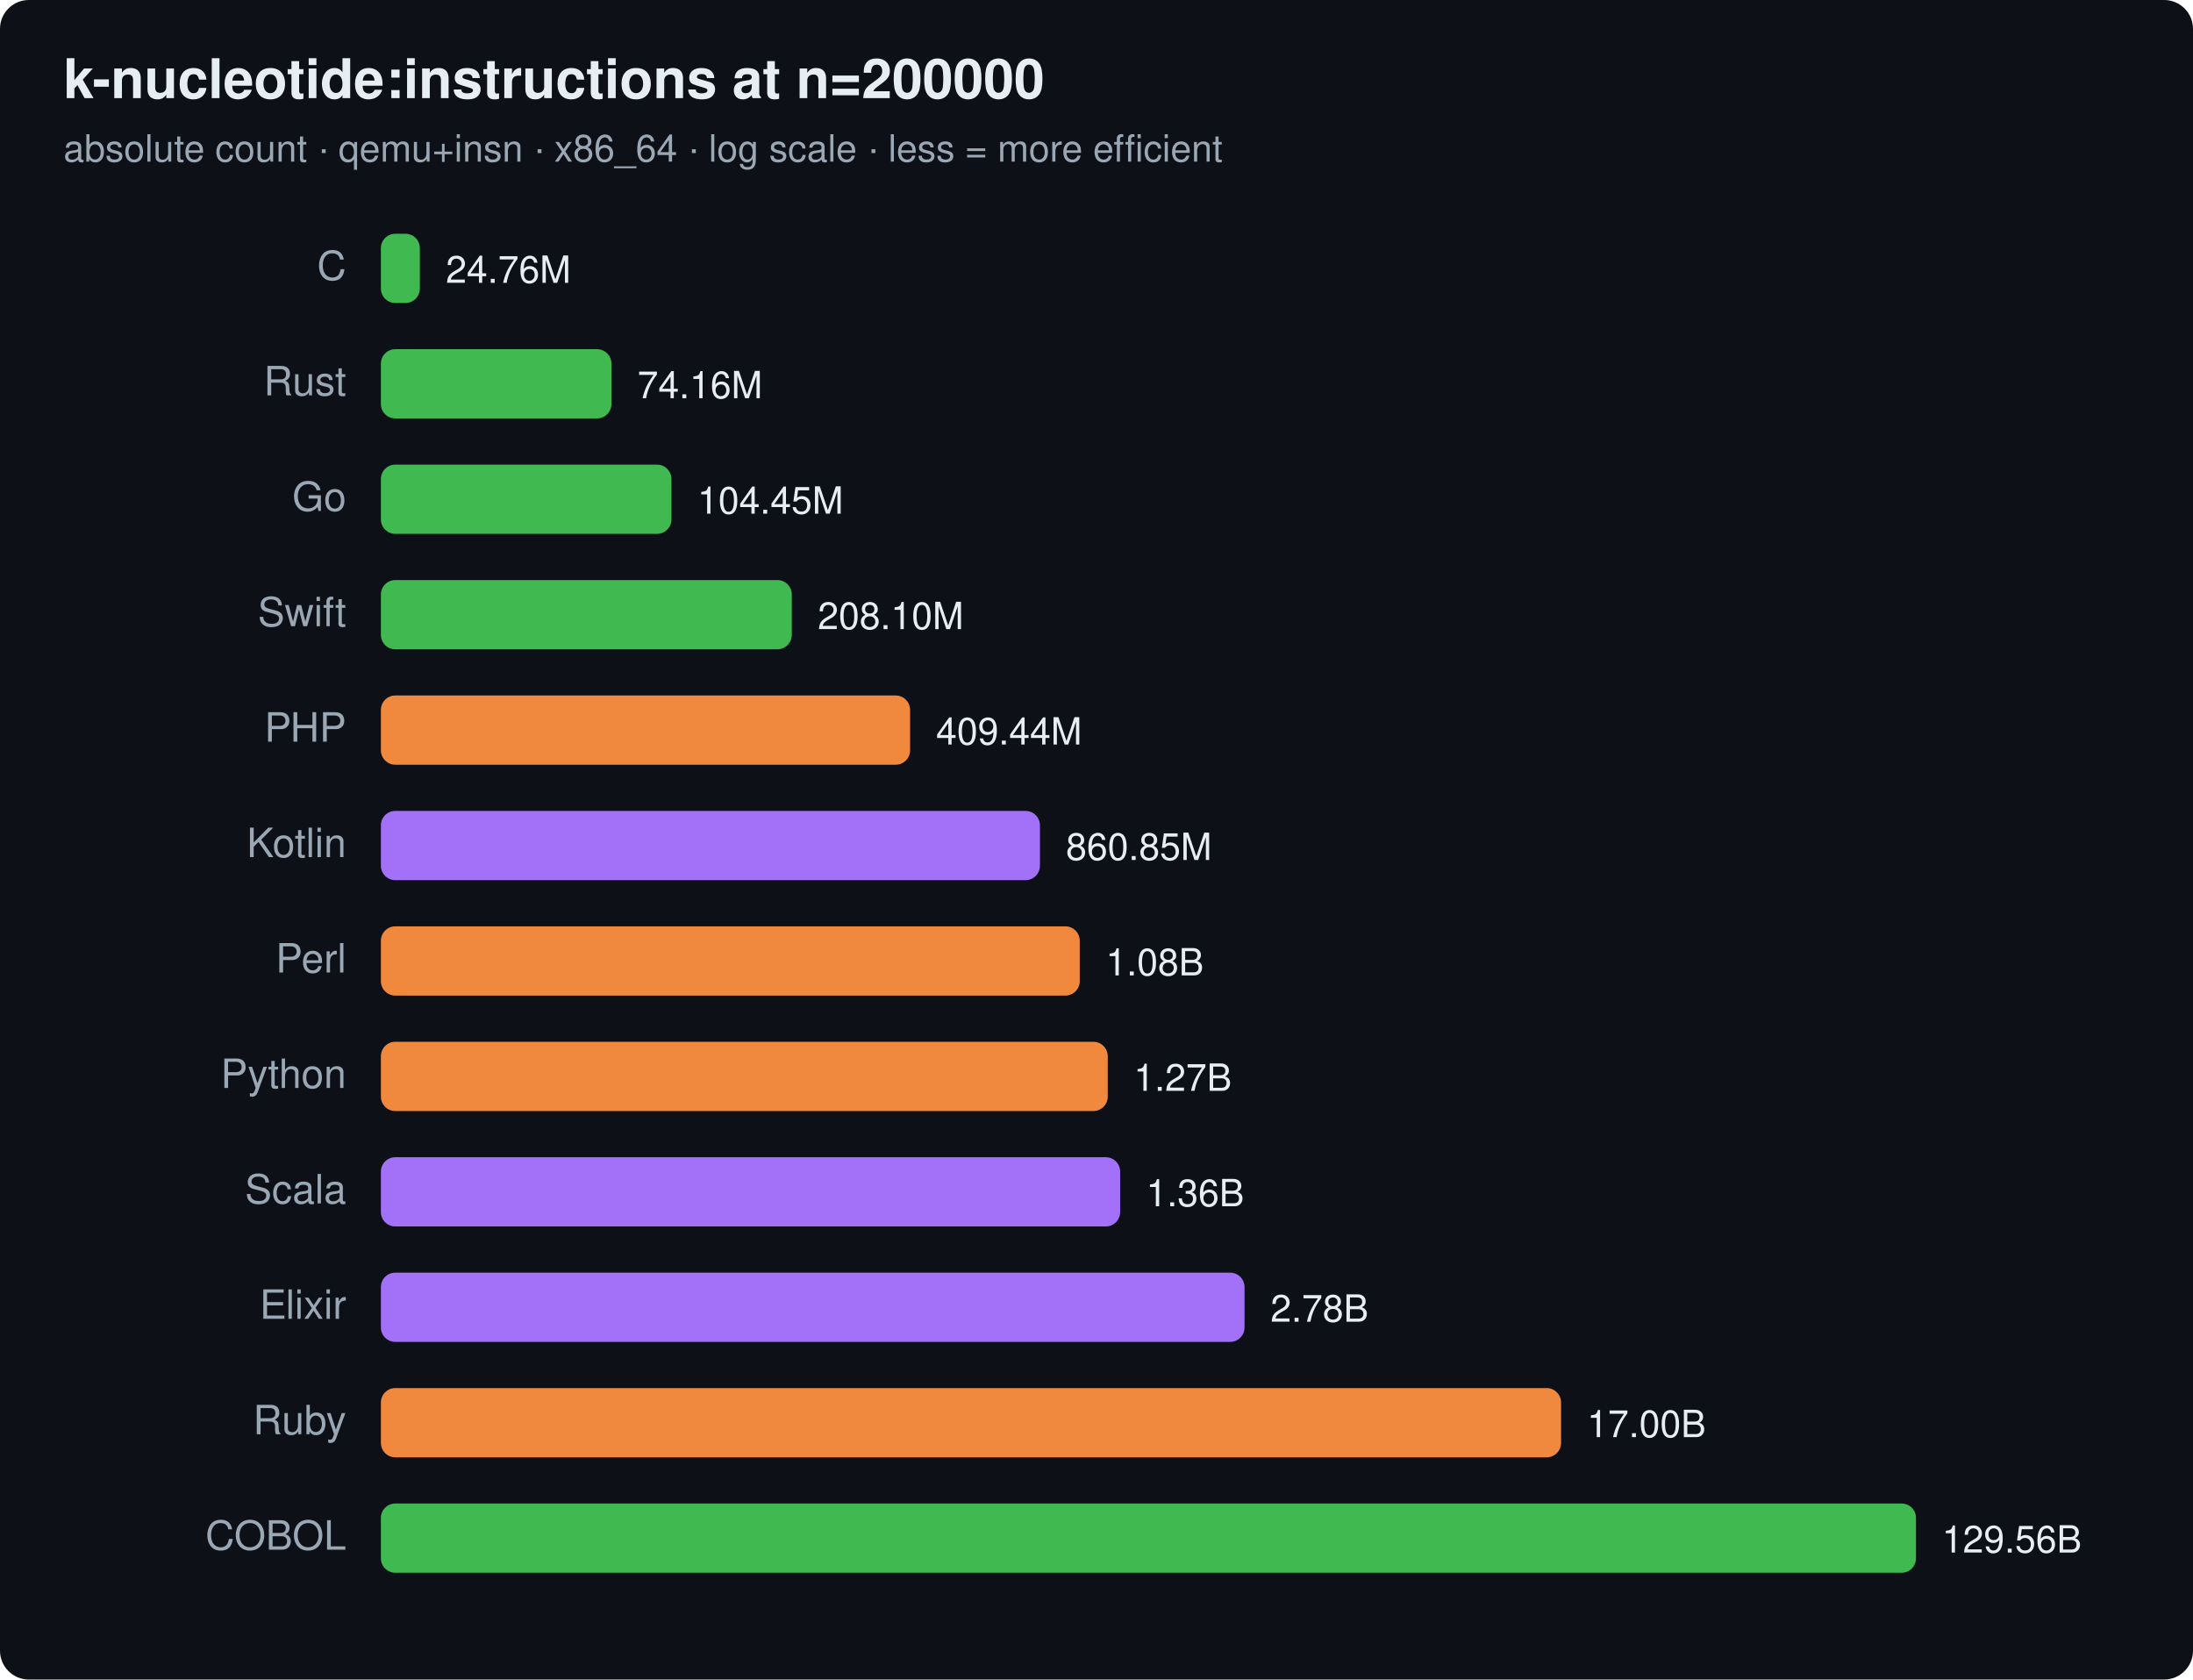
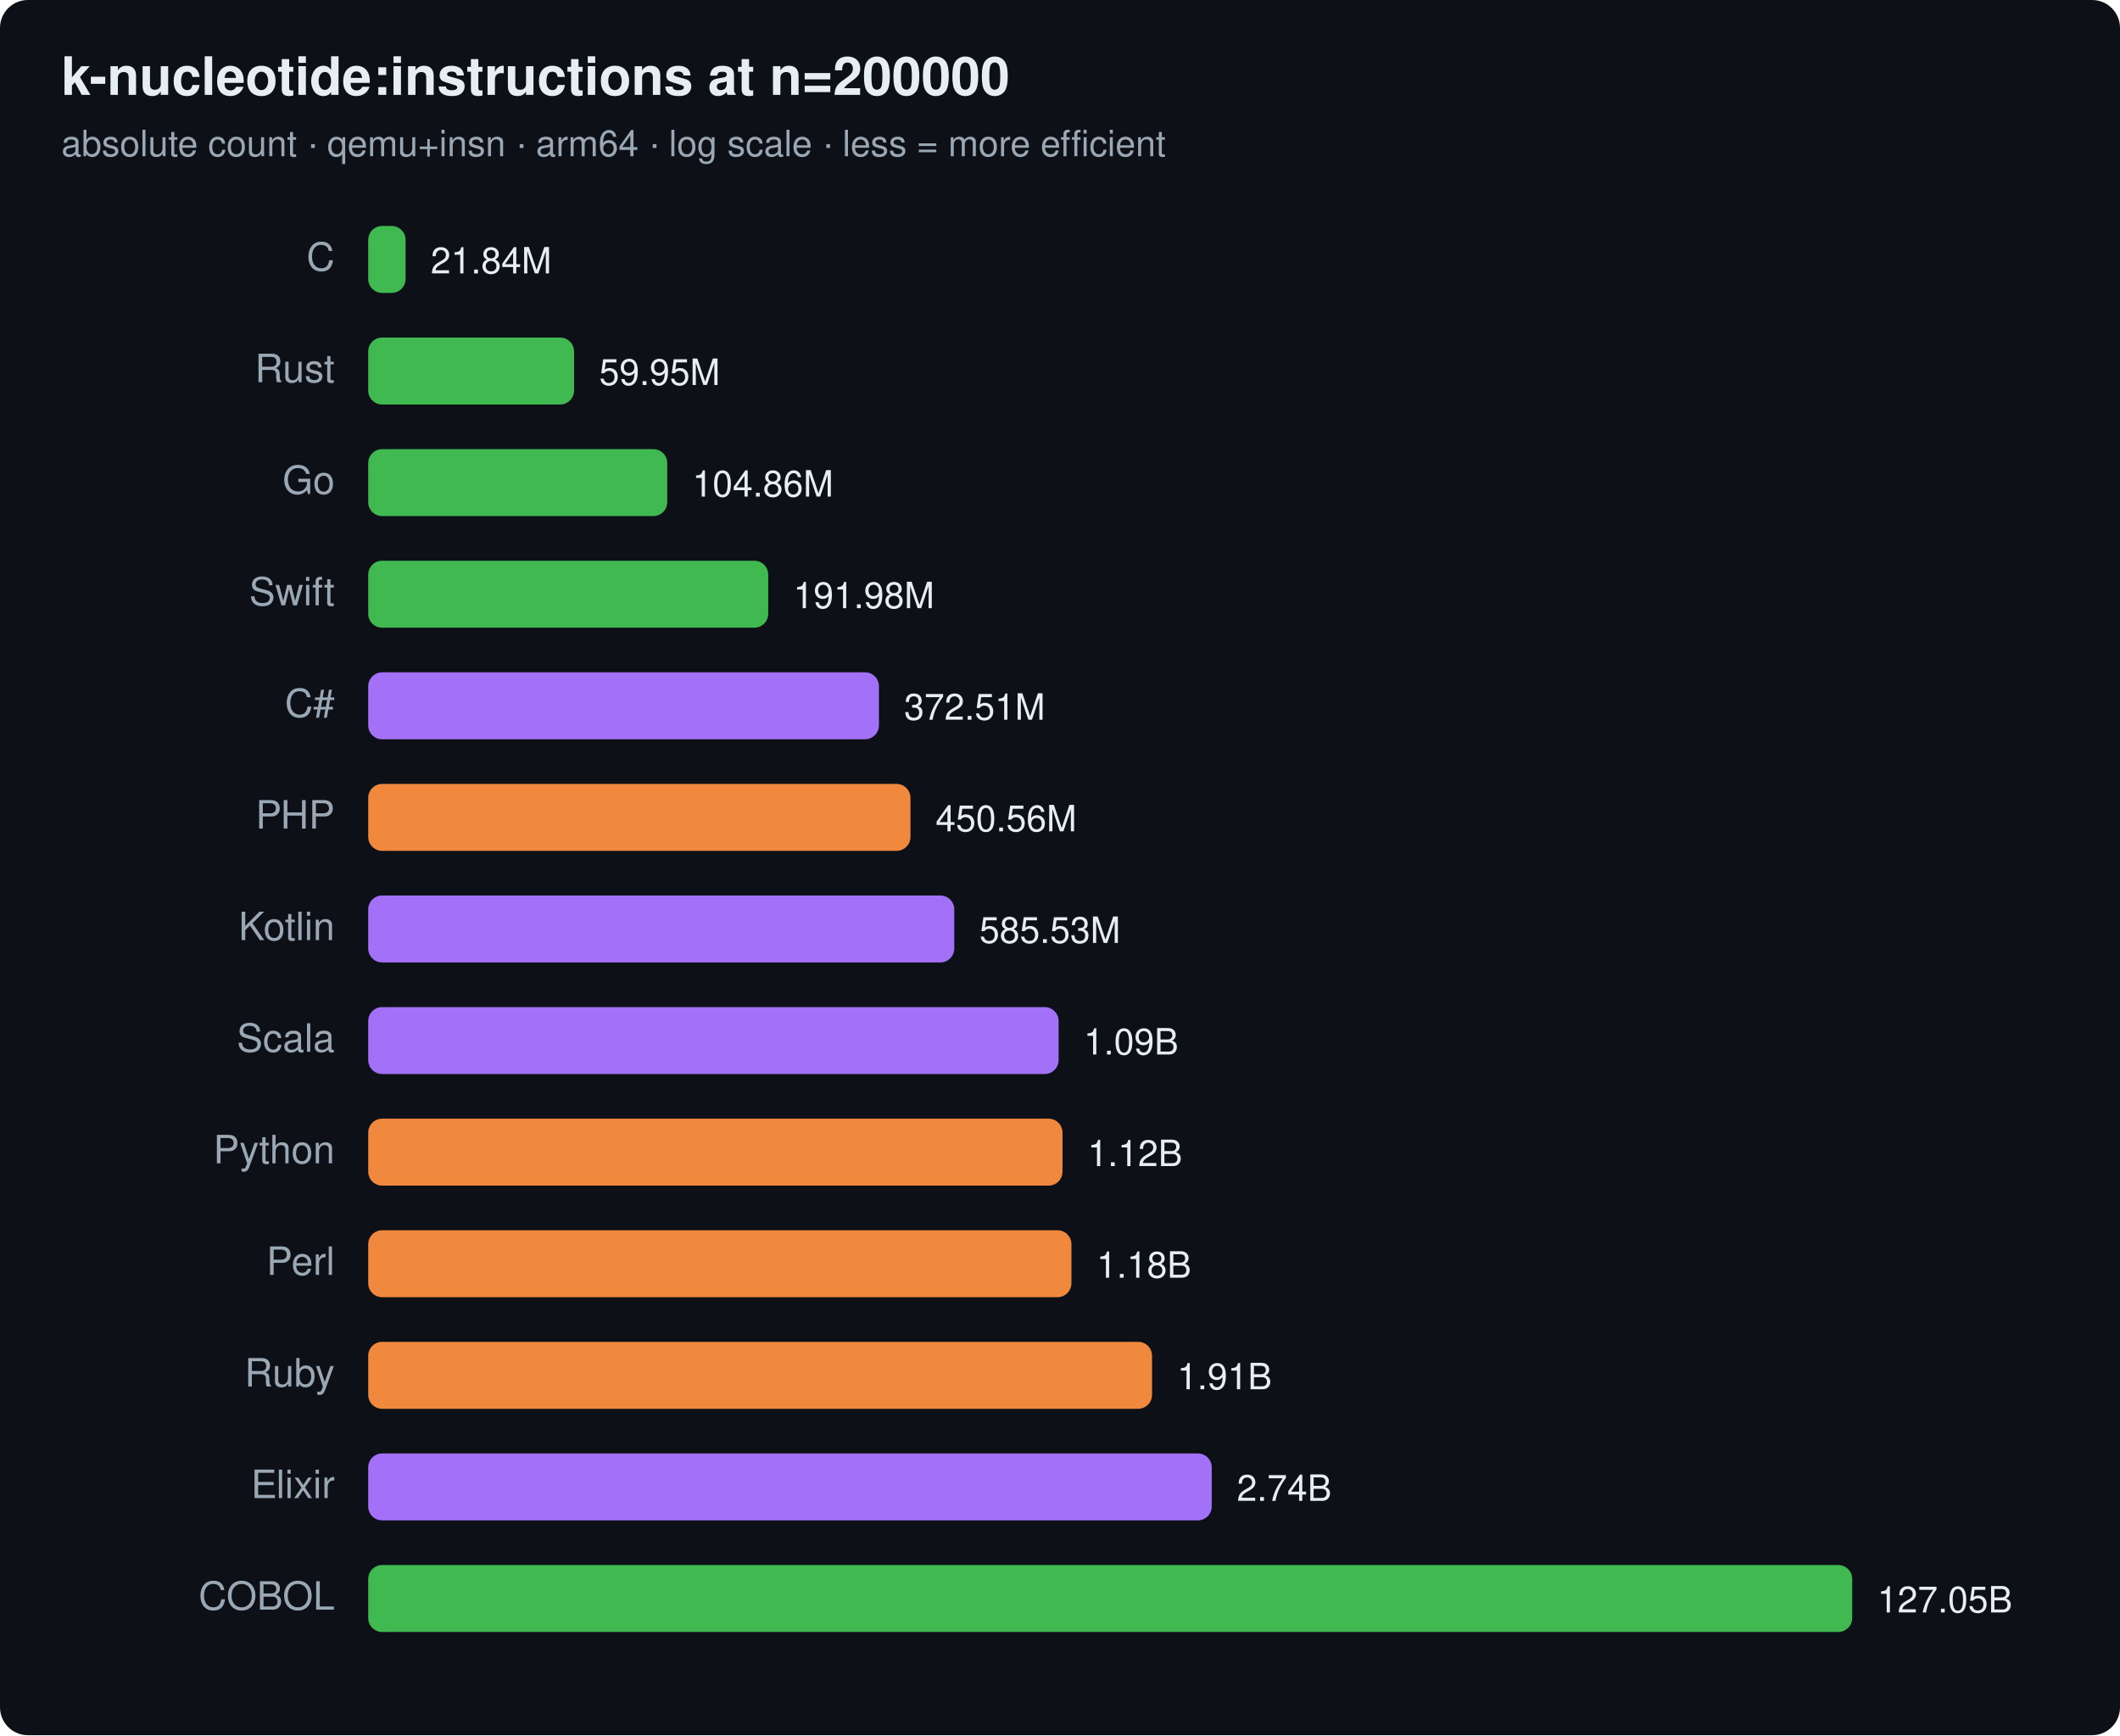
- <svg xmlns="http://www.w3.org/2000/svg" width="760" height="582" viewBox="0 0 760 582" font-family="ui-sans-serif,system-ui,Segoe UI,Helvetica,Arial">
-   <rect width="760" height="582" rx="10" fill="#0d1117" />
+ <svg xmlns="http://www.w3.org/2000/svg" width="760" height="622" viewBox="0 0 760 622" font-family="ui-sans-serif,system-ui,Segoe UI,Helvetica,Arial">
+   <rect width="760" height="622" rx="10" fill="#0d1117" />
  <text x="22" y="34" font-size="19" font-weight="700" fill="#e6edf3">k-nucleotide:instructions at n=200000</text>
-   <text x="22" y="56" font-size="13" fill="#9aa7b4">absolute count · qemu+insn · x86_64 · log scale · less = more efficient</text>
+   <text x="22" y="56" font-size="13" fill="#9aa7b4">absolute count · qemu+insn · arm64 · log scale · less = more efficient</text>
  <text x="120" y="97" text-anchor="end" font-size="14" fill="#9aa7b4">C</text>
-   <rect x="132" y="81" width="13.5" height="24" rx="5" fill="#3fb950" />
-   <text x="154.5" y="98" font-size="13" fill="#e6edf3">24.76M</text>
+   <rect x="132" y="81" width="13.4" height="24" rx="5" fill="#3fb950" />
+   <text x="154.4" y="98" font-size="13" fill="#e6edf3">21.84M</text>
  <text x="120" y="137" text-anchor="end" font-size="14" fill="#9aa7b4">Rust</text>
-   <rect x="132" y="121" width="79.9" height="24" rx="5" fill="#3fb950" />
-   <text x="220.9" y="138" font-size="13" fill="#e6edf3">74.16M</text>
+   <rect x="132" y="121" width="73.8" height="24" rx="5" fill="#3fb950" />
+   <text x="214.8" y="138" font-size="13" fill="#e6edf3">59.95M</text>
  <text x="120" y="177" text-anchor="end" font-size="14" fill="#9aa7b4">Go</text>
-   <rect x="132" y="161" width="100.7" height="24" rx="5" fill="#3fb950" />
-   <text x="241.7" y="178" font-size="13" fill="#e6edf3">104.45M</text>
+   <rect x="132" y="161" width="107.2" height="24" rx="5" fill="#3fb950" />
+   <text x="248.2" y="178" font-size="13" fill="#e6edf3">104.86M</text>
  <text x="120" y="217" text-anchor="end" font-size="14" fill="#9aa7b4">Swift</text>
-   <rect x="132" y="201" width="142.4" height="24" rx="5" fill="#3fb950" />
-   <text x="283.4" y="218" font-size="13" fill="#e6edf3">208.10M</text>
-   <text x="120" y="257" text-anchor="end" font-size="14" fill="#9aa7b4">PHP</text>
-   <rect x="132" y="241" width="183.4" height="24" rx="5" fill="#f0883e" />
-   <text x="324.4" y="258" font-size="13" fill="#e6edf3">409.44M</text>
-   <text x="120" y="297" text-anchor="end" font-size="14" fill="#9aa7b4">Kotlin</text>
-   <rect x="132" y="281" width="228.4" height="24" rx="5" fill="#a371f7" />
-   <text x="369.4" y="298" font-size="13" fill="#e6edf3">860.85M</text>
-   <text x="120" y="337" text-anchor="end" font-size="14" fill="#9aa7b4">Perl</text>
-   <rect x="132" y="321" width="242.2" height="24" rx="5" fill="#f0883e" />
-   <text x="383.2" y="338" font-size="13" fill="#e6edf3">1.08B</text>
-   <text x="120" y="377" text-anchor="end" font-size="14" fill="#9aa7b4">Python</text>
-   <rect x="132" y="361" width="251.9" height="24" rx="5" fill="#f0883e" />
-   <text x="392.9" y="378" font-size="13" fill="#e6edf3">1.27B</text>
-   <text x="120" y="417" text-anchor="end" font-size="14" fill="#9aa7b4">Scala</text>
-   <rect x="132" y="401" width="256.2" height="24" rx="5" fill="#a371f7" />
-   <text x="397.2" y="418" font-size="13" fill="#e6edf3">1.36B</text>
-   <text x="120" y="457" text-anchor="end" font-size="14" fill="#9aa7b4">Elixir</text>
-   <rect x="132" y="441" width="299.3" height="24" rx="5" fill="#a371f7" />
-   <text x="440.3" y="458" font-size="13" fill="#e6edf3">2.78B</text>
+   <rect x="132" y="201" width="143.4" height="24" rx="5" fill="#3fb950" />
+   <text x="284.4" y="218" font-size="13" fill="#e6edf3">191.98M</text>
+   <text x="120" y="257" text-anchor="end" font-size="14" fill="#9aa7b4">C#</text>
+   <rect x="132" y="241" width="183.1" height="24" rx="5" fill="#a371f7" />
+   <text x="324.1" y="258" font-size="13" fill="#e6edf3">372.51M</text>
+   <text x="120" y="297" text-anchor="end" font-size="14" fill="#9aa7b4">PHP</text>
+   <rect x="132" y="281" width="194.4" height="24" rx="5" fill="#f0883e" />
+   <text x="335.4" y="298" font-size="13" fill="#e6edf3">450.56M</text>
+   <text x="120" y="337" text-anchor="end" font-size="14" fill="#9aa7b4">Kotlin</text>
+   <rect x="132" y="321" width="210.1" height="24" rx="5" fill="#a371f7" />
+   <text x="351.1" y="338" font-size="13" fill="#e6edf3">585.53M</text>
+   <text x="120" y="377" text-anchor="end" font-size="14" fill="#9aa7b4">Scala</text>
+   <rect x="132" y="361" width="247.5" height="24" rx="5" fill="#a371f7" />
+   <text x="388.5" y="378" font-size="13" fill="#e6edf3">1.09B</text>
+   <text x="120" y="417" text-anchor="end" font-size="14" fill="#9aa7b4">Python</text>
+   <rect x="132" y="401" width="248.9" height="24" rx="5" fill="#f0883e" />
+   <text x="389.9" y="418" font-size="13" fill="#e6edf3">1.12B</text>
+   <text x="120" y="457" text-anchor="end" font-size="14" fill="#9aa7b4">Perl</text>
+   <rect x="132" y="441" width="252.1" height="24" rx="5" fill="#f0883e" />
+   <text x="393.1" y="458" font-size="13" fill="#e6edf3">1.18B</text>
  <text x="120" y="497" text-anchor="end" font-size="14" fill="#9aa7b4">Ruby</text>
-   <rect x="132" y="481" width="409.0" height="24" rx="5" fill="#f0883e" />
-   <text x="550.0" y="498" font-size="13" fill="#e6edf3">17.00B</text>
-   <text x="120" y="537" text-anchor="end" font-size="14" fill="#9aa7b4">COBOL</text>
-   <rect x="132" y="521" width="532.0" height="24" rx="5" fill="#3fb950" />
-   <text x="673.0" y="538" font-size="13" fill="#e6edf3">129.56B</text>
+   <rect x="132" y="481" width="281.0" height="24" rx="5" fill="#f0883e" />
+   <text x="422.0" y="498" font-size="13" fill="#e6edf3">1.91B</text>
+   <text x="120" y="537" text-anchor="end" font-size="14" fill="#9aa7b4">Elixir</text>
+   <rect x="132" y="521" width="302.4" height="24" rx="5" fill="#a371f7" />
+   <text x="443.4" y="538" font-size="13" fill="#e6edf3">2.74B</text>
+   <text x="120" y="577" text-anchor="end" font-size="14" fill="#9aa7b4">COBOL</text>
+   <rect x="132" y="561" width="532.0" height="24" rx="5" fill="#3fb950" />
+   <text x="673.0" y="578" font-size="13" fill="#e6edf3">127.05B</text>
</svg>
